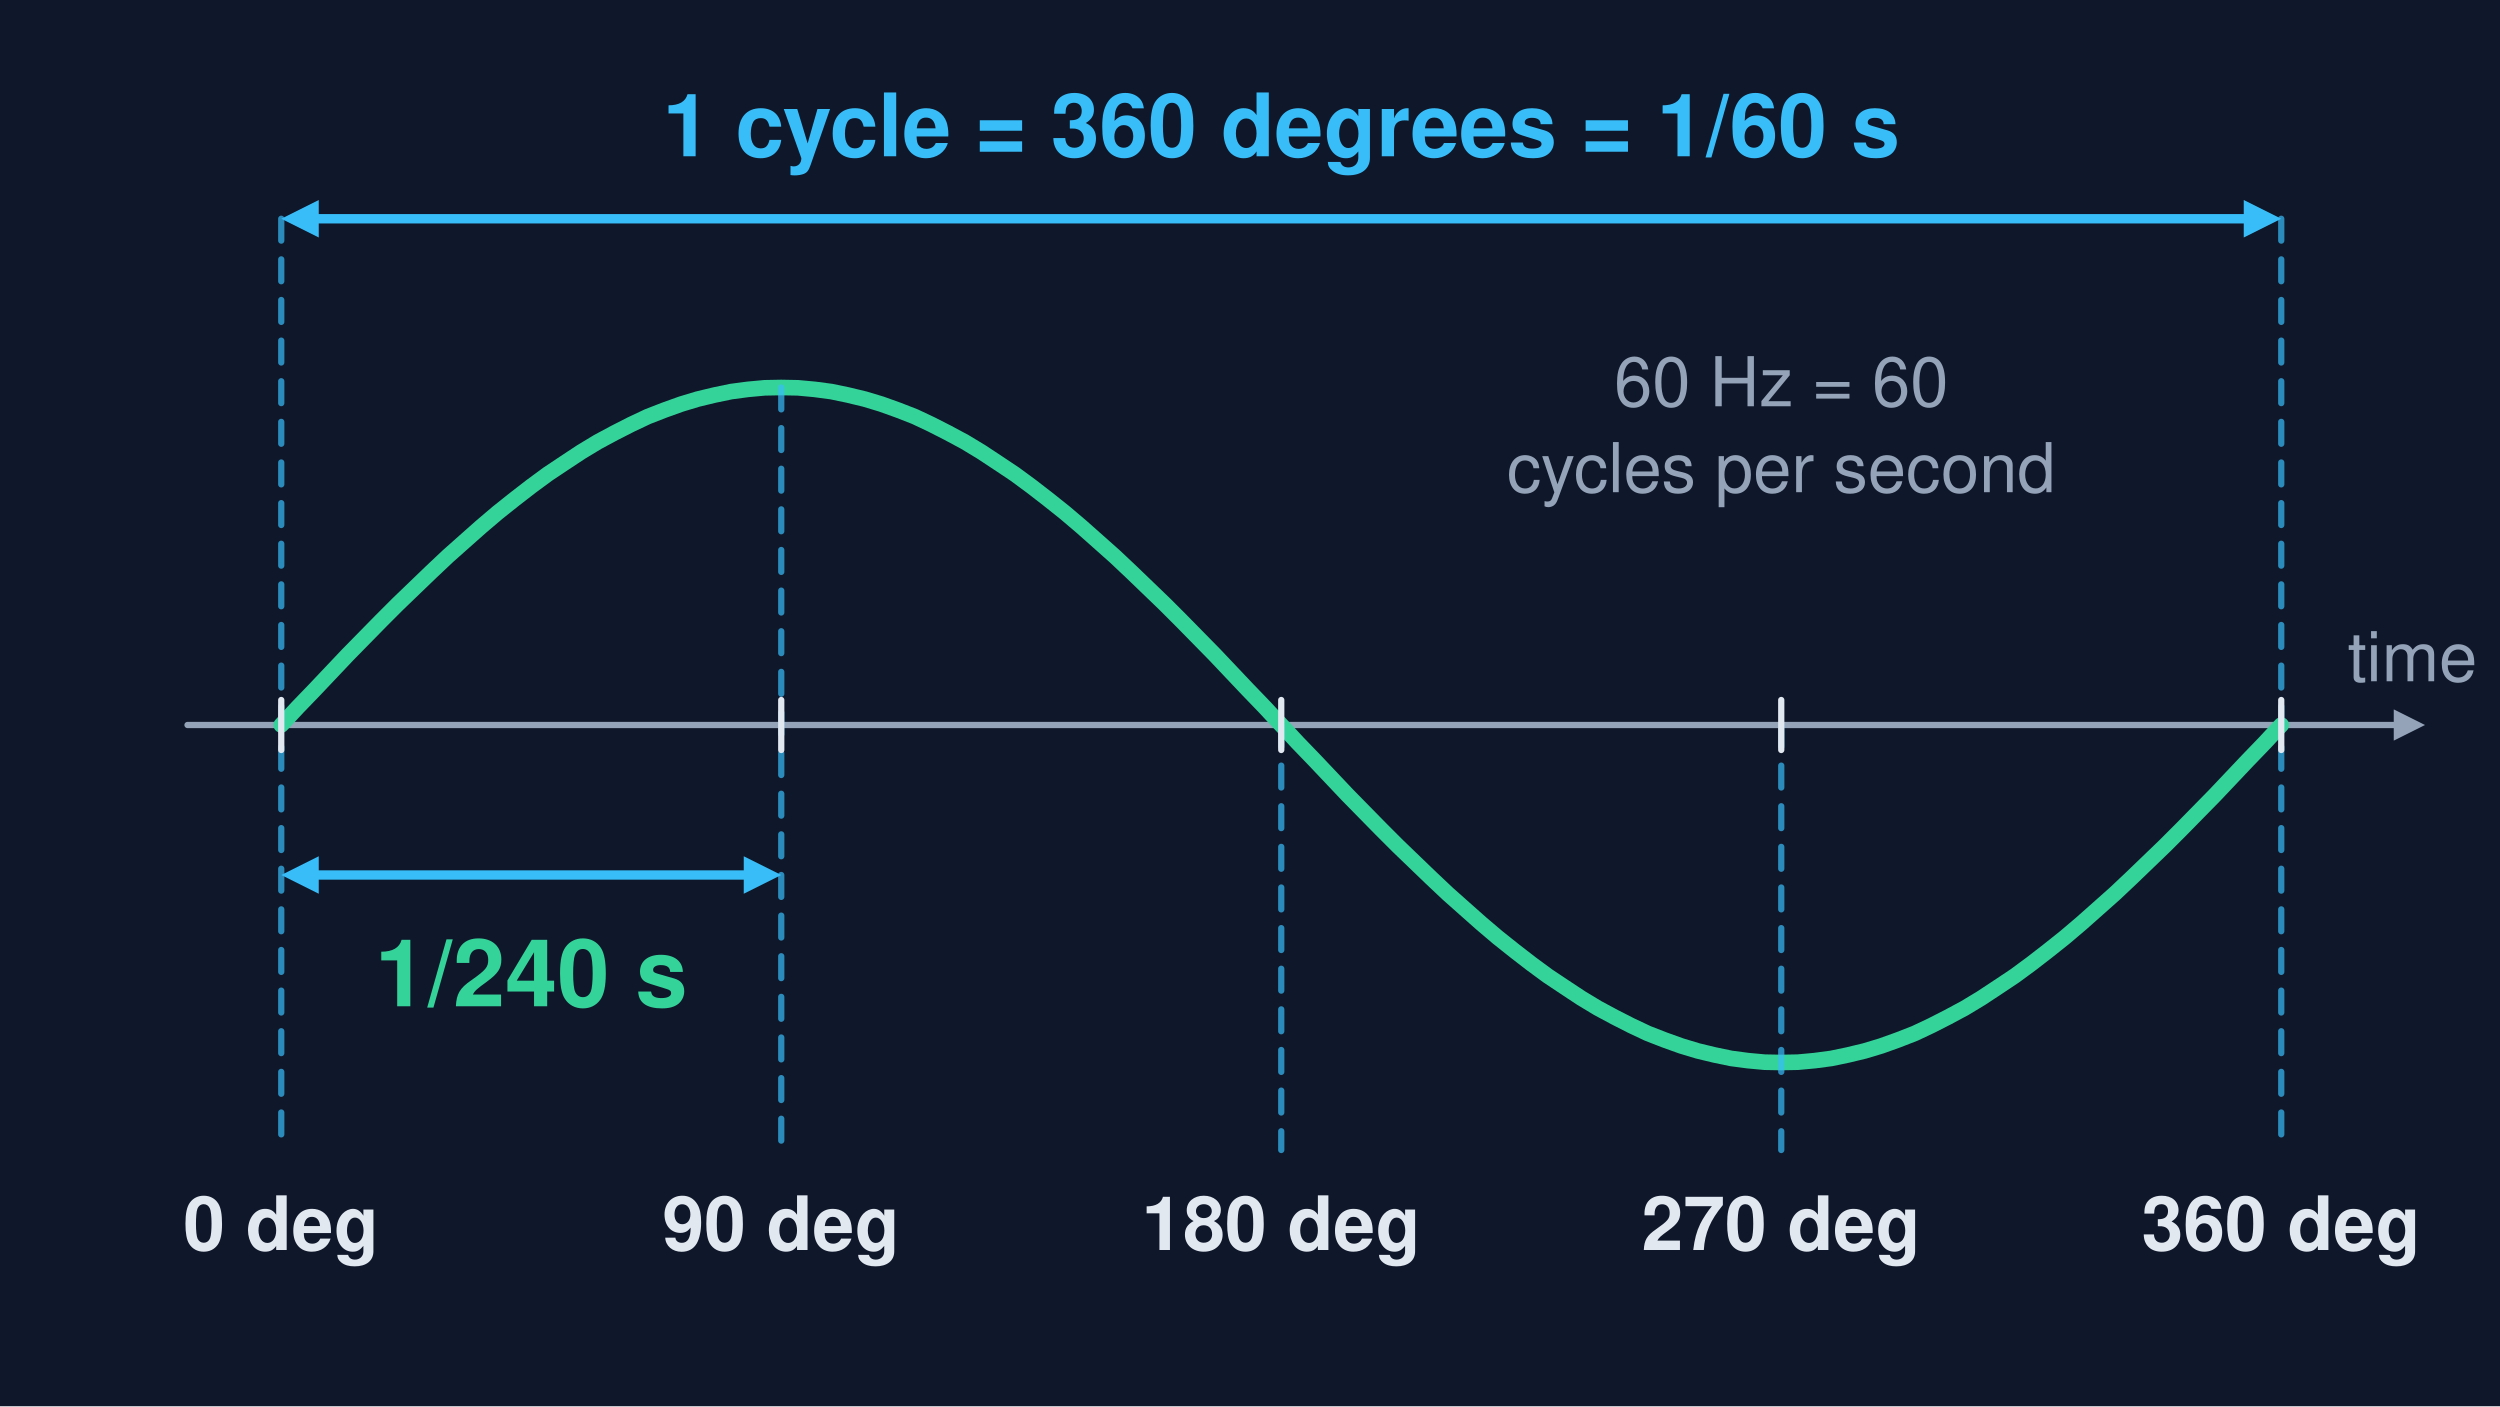
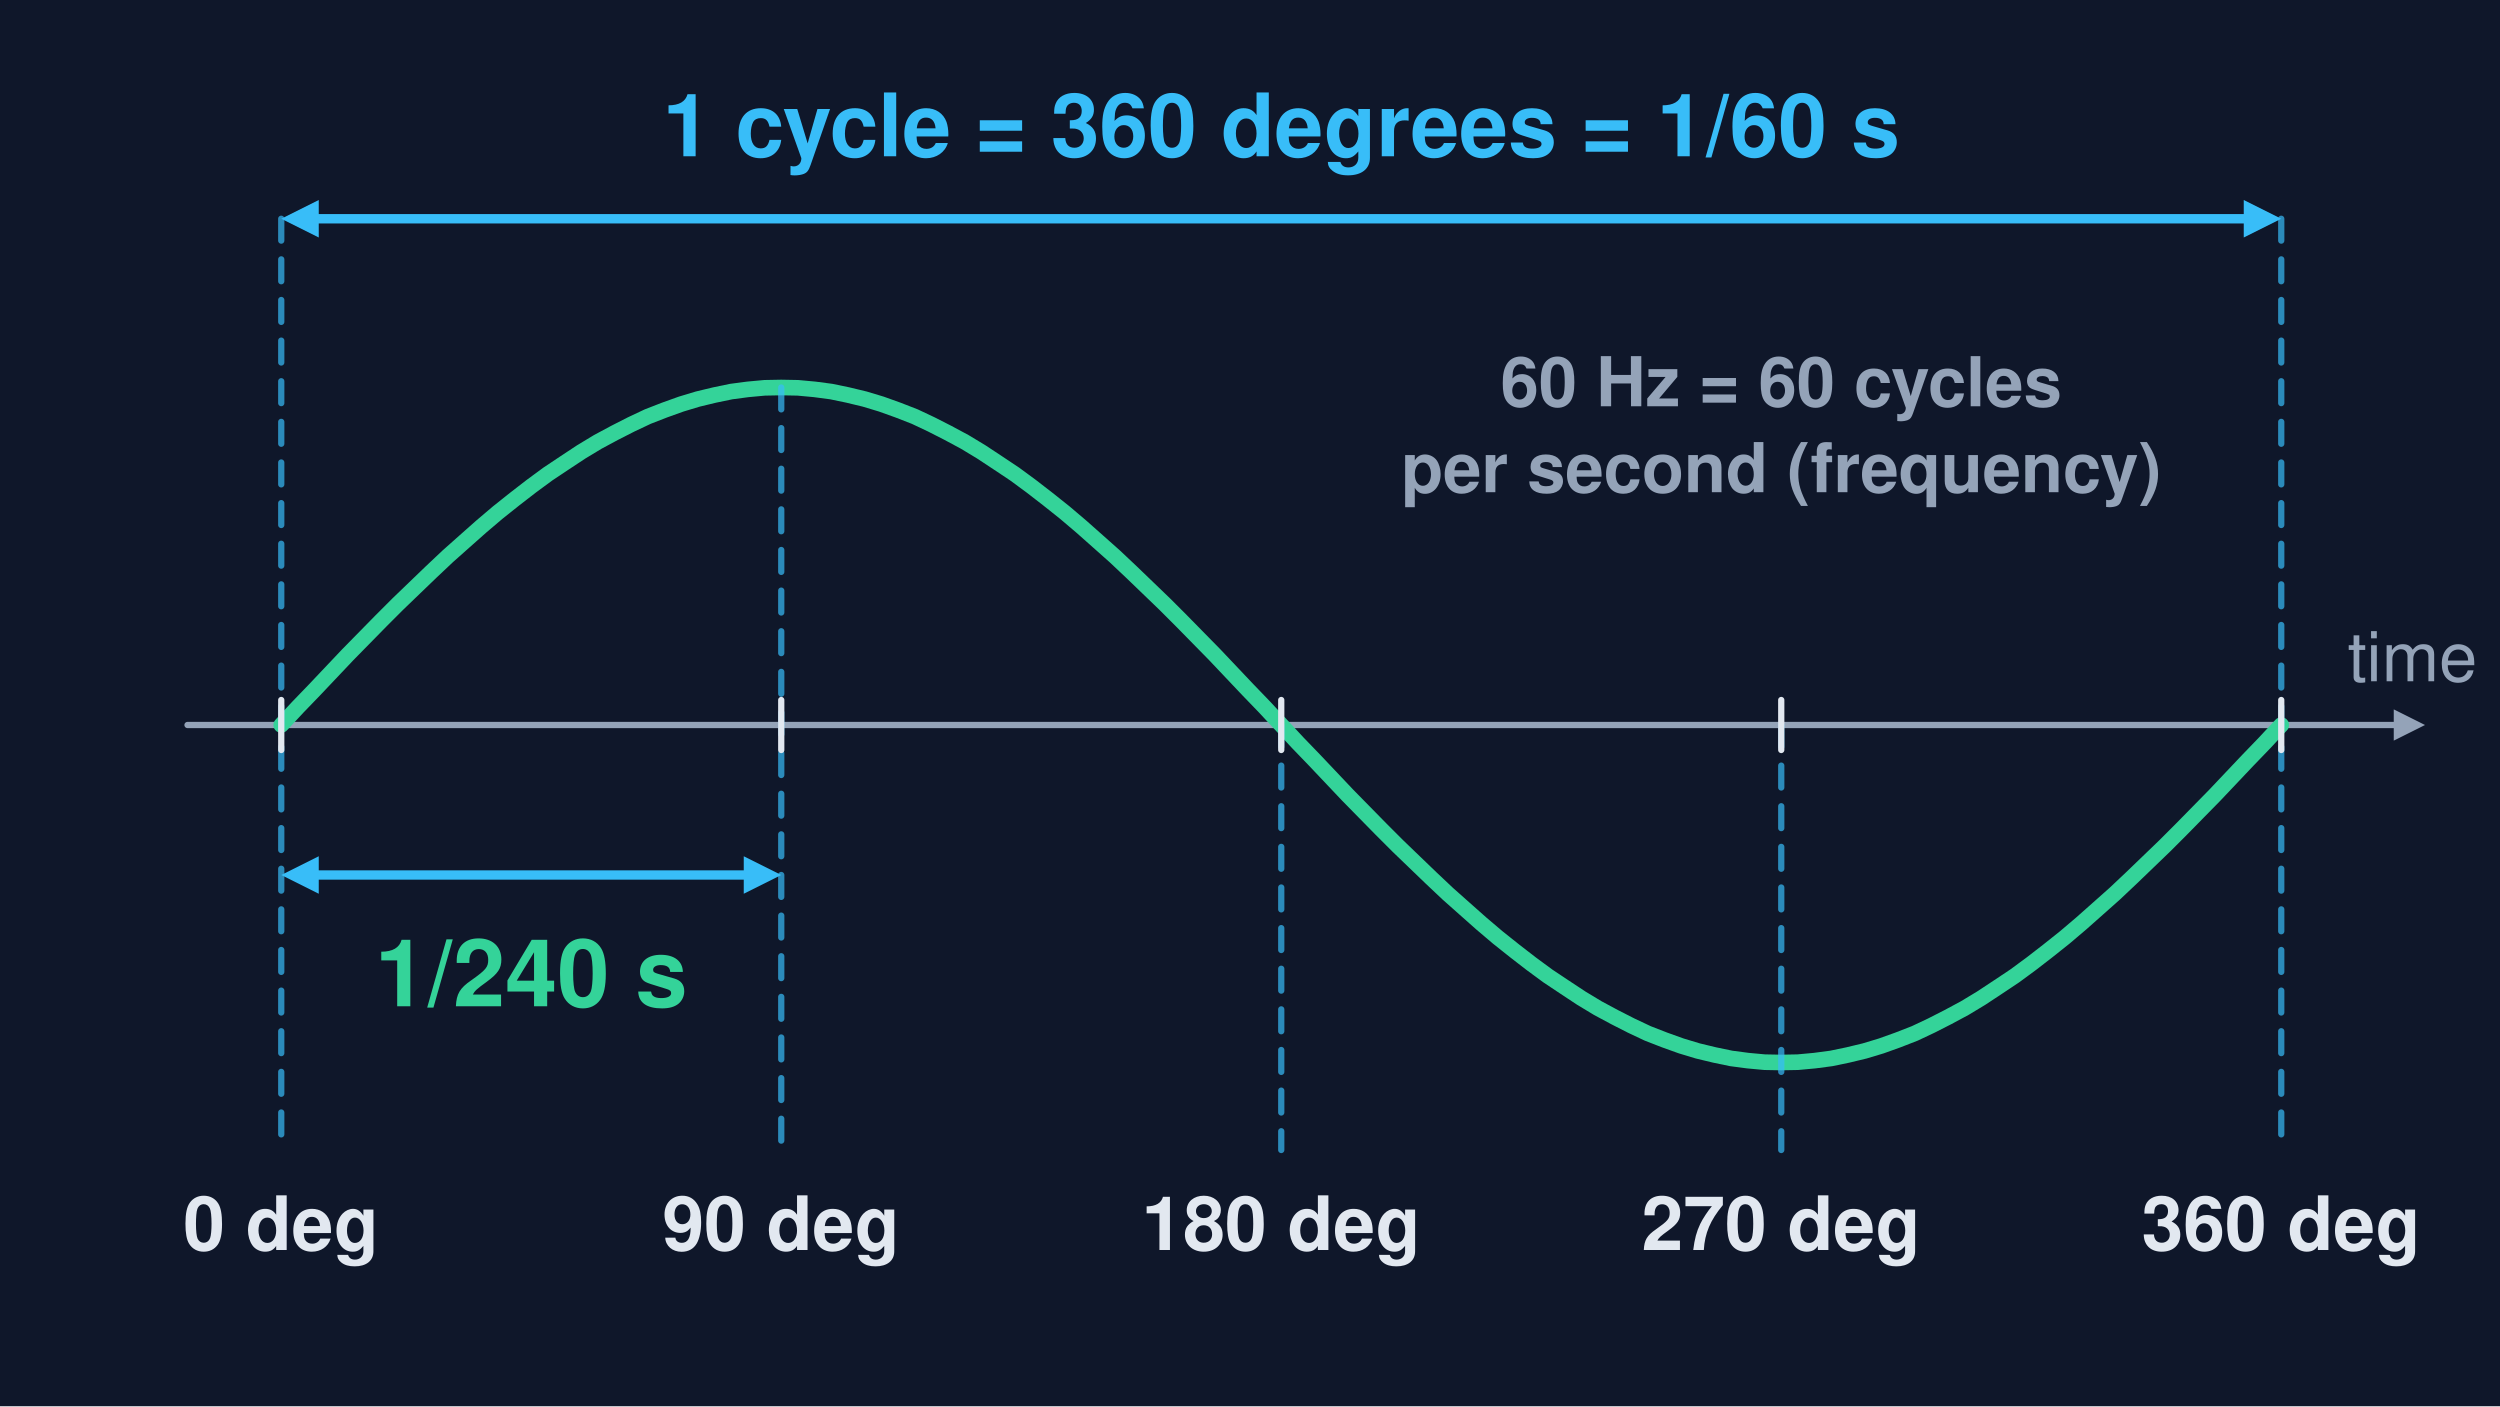
<svg xmlns="http://www.w3.org/2000/svg" width="800" height="450" viewBox="0 0 800 450">
  <rect x="0.0" y="0.0" width="800.0" height="450.0" rx="0" fill="#0f172a" fill-opacity="1.0" stroke="none" stroke-width="2" />
  <text x="410.0" y="50.0" font-family="Helvetica, Arial, sans-serif" font-size="28" font-weight="bold" fill="#38bdf8" text-anchor="middle">1 cycle = 360 degrees = 1/60 s</text>
  <line x1="96.0" y1="70.0" x2="724.0" y2="70.0" stroke="#38bdf8" stroke-width="3" stroke-linecap="round" stroke-opacity="1.0" />
  <polygon points="90.0,70.0 102.0,64.0 102.0,76.0" fill="#38bdf8" fill-opacity="1.0" stroke="none" stroke-width="2" />
  <polygon points="730.0,70.0 718.0,76.0 718.0,64.0" fill="#38bdf8" fill-opacity="1.0" stroke="none" stroke-width="2" />
  <line x1="60.0" y1="232.0" x2="770.0" y2="232.0" stroke="#94a3b8" stroke-width="2" stroke-linecap="round" stroke-opacity="1.0" />
  <polygon points="776.0,232.0 766.0,237.0 766.0,227.0" fill="#94a3b8" fill-opacity="1.0" stroke="none" stroke-width="2" />
  <text x="772.0" y="218.0" font-family="Helvetica, Arial, sans-serif" font-size="22" fill="#94a3b8" text-anchor="middle">time</text>
  <polyline points="90.0,232.0 95.3,226.3 100.7,220.7 106.0,215.1 111.3,209.5 116.7,204.0 122.0,198.6 127.3,193.3 132.7,188.1 138.0,183.0 143.3,178.0 148.7,173.2 154.0,168.5 159.3,164.0 164.7,159.7 170.0,155.6 175.3,151.7 180.7,148.1 186.0,144.6 191.3,141.4 196.7,138.5 202.0,135.8 207.3,133.3 212.7,131.2 218.0,129.3 223.3,127.7 228.7,126.4 234.0,125.3 239.3,124.6 244.7,124.1 250.0,124.0 255.3,124.1 260.7,124.6 266.0,125.3 271.3,126.4 276.7,127.7 282.0,129.3 287.3,131.2 292.7,133.3 298.0,135.8 303.3,138.5 308.7,141.4 314.0,144.6 319.3,148.1 324.7,151.7 330.0,155.6 335.3,159.7 340.7,164.0 346.0,168.5 351.3,173.2 356.7,178.0 362.0,183.0 367.3,188.1 372.7,193.3 378.0,198.6 383.3,204.0 388.7,209.5 394.0,215.1 399.3,220.7 404.7,226.3 410.0,232.0 415.3,237.7 420.7,243.3 426.0,248.9 431.3,254.5 436.7,260.0 442.0,265.4 447.3,270.7 452.7,275.9 458.0,281.0 463.3,286.0 468.7,290.8 474.0,295.5 479.3,300.0 484.7,304.3 490.0,308.4 495.3,312.3 500.7,315.9 506.0,319.4 511.3,322.6 516.7,325.5 522.0,328.2 527.3,330.7 532.7,332.8 538.0,334.7 543.3,336.3 548.7,337.6 554.0,338.7 559.3,339.4 564.7,339.9 570.0,340.0 575.3,339.9 580.7,339.4 586.0,338.7 591.3,337.6 596.7,336.3 602.0,334.7 607.3,332.8 612.7,330.7 618.0,328.2 623.3,325.5 628.7,322.6 634.0,319.4 639.3,315.9 644.7,312.3 650.0,308.4 655.3,304.3 660.7,300.0 666.0,295.5 671.3,290.8 676.7,286.0 682.0,281.0 687.3,275.9 692.7,270.7 698.0,265.4 703.3,260.0 708.7,254.5 714.0,248.9 719.3,243.3 724.7,237.7 730.0,232.0" fill="none" stroke="#34d399" stroke-width="5" stroke-linecap="round" stroke-linejoin="round" />
  <line x1="90.0" y1="70.0" x2="90.0" y2="77.0" stroke="#38bdf8" stroke-width="2" stroke-linecap="round" stroke-opacity="0.7" />
  <line x1="90.0" y1="83.0" x2="90.0" y2="90.0" stroke="#38bdf8" stroke-width="2" stroke-linecap="round" stroke-opacity="0.7" />
  <line x1="90.0" y1="96.0" x2="90.0" y2="103.0" stroke="#38bdf8" stroke-width="2" stroke-linecap="round" stroke-opacity="0.7" />
  <line x1="90.0" y1="109.0" x2="90.0" y2="116.0" stroke="#38bdf8" stroke-width="2" stroke-linecap="round" stroke-opacity="0.7" />
  <line x1="90.0" y1="122.0" x2="90.0" y2="129.0" stroke="#38bdf8" stroke-width="2" stroke-linecap="round" stroke-opacity="0.7" />
  <line x1="90.0" y1="135.0" x2="90.0" y2="142.0" stroke="#38bdf8" stroke-width="2" stroke-linecap="round" stroke-opacity="0.7" />
  <line x1="90.0" y1="148.0" x2="90.0" y2="155.0" stroke="#38bdf8" stroke-width="2" stroke-linecap="round" stroke-opacity="0.7" />
  <line x1="90.0" y1="161.0" x2="90.0" y2="168.0" stroke="#38bdf8" stroke-width="2" stroke-linecap="round" stroke-opacity="0.7" />
  <line x1="90.0" y1="174.0" x2="90.0" y2="181.0" stroke="#38bdf8" stroke-width="2" stroke-linecap="round" stroke-opacity="0.7" />
  <line x1="90.0" y1="187.0" x2="90.0" y2="194.0" stroke="#38bdf8" stroke-width="2" stroke-linecap="round" stroke-opacity="0.7" />
  <line x1="90.0" y1="200.0" x2="90.0" y2="207.0" stroke="#38bdf8" stroke-width="2" stroke-linecap="round" stroke-opacity="0.7" />
  <line x1="90.0" y1="213.0" x2="90.0" y2="220.0" stroke="#38bdf8" stroke-width="2" stroke-linecap="round" stroke-opacity="0.7" />
  <line x1="90.0" y1="226.0" x2="90.0" y2="233.0" stroke="#38bdf8" stroke-width="2" stroke-linecap="round" stroke-opacity="0.7" />
  <line x1="90.0" y1="239.0" x2="90.0" y2="246.0" stroke="#38bdf8" stroke-width="2" stroke-linecap="round" stroke-opacity="0.7" />
  <line x1="90.0" y1="252.0" x2="90.0" y2="259.0" stroke="#38bdf8" stroke-width="2" stroke-linecap="round" stroke-opacity="0.7" />
  <line x1="90.0" y1="265.0" x2="90.0" y2="272.0" stroke="#38bdf8" stroke-width="2" stroke-linecap="round" stroke-opacity="0.7" />
  <line x1="90.0" y1="278.0" x2="90.0" y2="285.0" stroke="#38bdf8" stroke-width="2" stroke-linecap="round" stroke-opacity="0.7" />
  <line x1="90.0" y1="291.0" x2="90.0" y2="298.0" stroke="#38bdf8" stroke-width="2" stroke-linecap="round" stroke-opacity="0.7" />
  <line x1="90.0" y1="304.0" x2="90.0" y2="311.0" stroke="#38bdf8" stroke-width="2" stroke-linecap="round" stroke-opacity="0.7" />
  <line x1="90.0" y1="317.0" x2="90.0" y2="324.0" stroke="#38bdf8" stroke-width="2" stroke-linecap="round" stroke-opacity="0.7" />
  <line x1="90.0" y1="330.0" x2="90.0" y2="337.0" stroke="#38bdf8" stroke-width="2" stroke-linecap="round" stroke-opacity="0.7" />
  <line x1="90.0" y1="343.0" x2="90.0" y2="350.0" stroke="#38bdf8" stroke-width="2" stroke-linecap="round" stroke-opacity="0.7" />
  <line x1="90.0" y1="356.0" x2="90.0" y2="363.0" stroke="#38bdf8" stroke-width="2" stroke-linecap="round" stroke-opacity="0.7" />
  <line x1="90.0" y1="224.0" x2="90.0" y2="240.0" stroke="#e2e8f0" stroke-width="2" stroke-linecap="round" stroke-opacity="1.0" />
  <text x="90.0" y="400.0" font-family="Helvetica, Arial, sans-serif" font-size="24" font-weight="bold" fill="#e2e8f0" text-anchor="middle">0 deg</text>
  <line x1="250.0" y1="124.0" x2="250.0" y2="131.0" stroke="#38bdf8" stroke-width="2" stroke-linecap="round" stroke-opacity="0.7" />
  <line x1="250.0" y1="137.0" x2="250.0" y2="144.0" stroke="#38bdf8" stroke-width="2" stroke-linecap="round" stroke-opacity="0.7" />
  <line x1="250.0" y1="150.0" x2="250.0" y2="157.0" stroke="#38bdf8" stroke-width="2" stroke-linecap="round" stroke-opacity="0.7" />
  <line x1="250.0" y1="163.0" x2="250.0" y2="170.0" stroke="#38bdf8" stroke-width="2" stroke-linecap="round" stroke-opacity="0.7" />
  <line x1="250.0" y1="176.0" x2="250.0" y2="183.0" stroke="#38bdf8" stroke-width="2" stroke-linecap="round" stroke-opacity="0.7" />
  <line x1="250.0" y1="189.0" x2="250.0" y2="196.0" stroke="#38bdf8" stroke-width="2" stroke-linecap="round" stroke-opacity="0.7" />
  <line x1="250.0" y1="202.0" x2="250.0" y2="209.0" stroke="#38bdf8" stroke-width="2" stroke-linecap="round" stroke-opacity="0.7" />
  <line x1="250.0" y1="215.0" x2="250.0" y2="222.0" stroke="#38bdf8" stroke-width="2" stroke-linecap="round" stroke-opacity="0.7" />
  <line x1="250.0" y1="228.0" x2="250.0" y2="235.0" stroke="#38bdf8" stroke-width="2" stroke-linecap="round" stroke-opacity="0.7" />
  <line x1="250.0" y1="241.0" x2="250.0" y2="248.0" stroke="#38bdf8" stroke-width="2" stroke-linecap="round" stroke-opacity="0.7" />
  <line x1="250.0" y1="254.0" x2="250.0" y2="261.0" stroke="#38bdf8" stroke-width="2" stroke-linecap="round" stroke-opacity="0.7" />
  <line x1="250.0" y1="267.0" x2="250.0" y2="274.0" stroke="#38bdf8" stroke-width="2" stroke-linecap="round" stroke-opacity="0.7" />
  <line x1="250.0" y1="280.0" x2="250.0" y2="287.0" stroke="#38bdf8" stroke-width="2" stroke-linecap="round" stroke-opacity="0.7" />
  <line x1="250.0" y1="293.0" x2="250.0" y2="300.0" stroke="#38bdf8" stroke-width="2" stroke-linecap="round" stroke-opacity="0.7" />
  <line x1="250.0" y1="306.0" x2="250.0" y2="313.0" stroke="#38bdf8" stroke-width="2" stroke-linecap="round" stroke-opacity="0.7" />
  <line x1="250.0" y1="319.0" x2="250.0" y2="326.0" stroke="#38bdf8" stroke-width="2" stroke-linecap="round" stroke-opacity="0.7" />
  <line x1="250.0" y1="332.0" x2="250.0" y2="339.0" stroke="#38bdf8" stroke-width="2" stroke-linecap="round" stroke-opacity="0.7" />
  <line x1="250.0" y1="345.0" x2="250.0" y2="352.0" stroke="#38bdf8" stroke-width="2" stroke-linecap="round" stroke-opacity="0.7" />
  <line x1="250.0" y1="358.0" x2="250.0" y2="365.0" stroke="#38bdf8" stroke-width="2" stroke-linecap="round" stroke-opacity="0.7" />
  <line x1="250.0" y1="224.0" x2="250.0" y2="240.0" stroke="#e2e8f0" stroke-width="2" stroke-linecap="round" stroke-opacity="1.0" />
  <text x="250.0" y="400.0" font-family="Helvetica, Arial, sans-serif" font-size="24" font-weight="bold" fill="#e2e8f0" text-anchor="middle">90 deg</text>
  <line x1="410.0" y1="232.0" x2="410.0" y2="239.0" stroke="#38bdf8" stroke-width="2" stroke-linecap="round" stroke-opacity="0.7" />
  <line x1="410.0" y1="245.0" x2="410.0" y2="252.0" stroke="#38bdf8" stroke-width="2" stroke-linecap="round" stroke-opacity="0.7" />
  <line x1="410.0" y1="258.0" x2="410.0" y2="265.0" stroke="#38bdf8" stroke-width="2" stroke-linecap="round" stroke-opacity="0.7" />
  <line x1="410.0" y1="271.0" x2="410.0" y2="278.0" stroke="#38bdf8" stroke-width="2" stroke-linecap="round" stroke-opacity="0.7" />
  <line x1="410.0" y1="284.0" x2="410.0" y2="291.0" stroke="#38bdf8" stroke-width="2" stroke-linecap="round" stroke-opacity="0.7" />
  <line x1="410.0" y1="297.0" x2="410.0" y2="304.0" stroke="#38bdf8" stroke-width="2" stroke-linecap="round" stroke-opacity="0.7" />
  <line x1="410.0" y1="310.0" x2="410.0" y2="317.0" stroke="#38bdf8" stroke-width="2" stroke-linecap="round" stroke-opacity="0.7" />
  <line x1="410.0" y1="323.0" x2="410.0" y2="330.0" stroke="#38bdf8" stroke-width="2" stroke-linecap="round" stroke-opacity="0.7" />
  <line x1="410.0" y1="336.0" x2="410.0" y2="343.0" stroke="#38bdf8" stroke-width="2" stroke-linecap="round" stroke-opacity="0.7" />
  <line x1="410.0" y1="349.0" x2="410.0" y2="356.0" stroke="#38bdf8" stroke-width="2" stroke-linecap="round" stroke-opacity="0.7" />
  <line x1="410.0" y1="362.0" x2="410.0" y2="368.0" stroke="#38bdf8" stroke-width="2" stroke-linecap="round" stroke-opacity="0.7" />
  <line x1="410.0" y1="224.0" x2="410.0" y2="240.0" stroke="#e2e8f0" stroke-width="2" stroke-linecap="round" stroke-opacity="1.0" />
  <text x="410.0" y="400.0" font-family="Helvetica, Arial, sans-serif" font-size="24" font-weight="bold" fill="#e2e8f0" text-anchor="middle">180 deg</text>
  <line x1="570.0" y1="232.0" x2="570.0" y2="239.0" stroke="#38bdf8" stroke-width="2" stroke-linecap="round" stroke-opacity="0.7" />
  <line x1="570.0" y1="245.0" x2="570.0" y2="252.0" stroke="#38bdf8" stroke-width="2" stroke-linecap="round" stroke-opacity="0.7" />
  <line x1="570.0" y1="258.0" x2="570.0" y2="265.0" stroke="#38bdf8" stroke-width="2" stroke-linecap="round" stroke-opacity="0.7" />
  <line x1="570.0" y1="271.0" x2="570.0" y2="278.0" stroke="#38bdf8" stroke-width="2" stroke-linecap="round" stroke-opacity="0.7" />
  <line x1="570.0" y1="284.0" x2="570.0" y2="291.0" stroke="#38bdf8" stroke-width="2" stroke-linecap="round" stroke-opacity="0.7" />
  <line x1="570.0" y1="297.0" x2="570.0" y2="304.0" stroke="#38bdf8" stroke-width="2" stroke-linecap="round" stroke-opacity="0.7" />
  <line x1="570.0" y1="310.0" x2="570.0" y2="317.0" stroke="#38bdf8" stroke-width="2" stroke-linecap="round" stroke-opacity="0.7" />
  <line x1="570.0" y1="323.0" x2="570.0" y2="330.0" stroke="#38bdf8" stroke-width="2" stroke-linecap="round" stroke-opacity="0.7" />
  <line x1="570.0" y1="336.0" x2="570.0" y2="343.0" stroke="#38bdf8" stroke-width="2" stroke-linecap="round" stroke-opacity="0.7" />
  <line x1="570.0" y1="349.0" x2="570.0" y2="356.0" stroke="#38bdf8" stroke-width="2" stroke-linecap="round" stroke-opacity="0.7" />
  <line x1="570.0" y1="362.0" x2="570.0" y2="368.0" stroke="#38bdf8" stroke-width="2" stroke-linecap="round" stroke-opacity="0.7" />
  <line x1="570.0" y1="224.0" x2="570.0" y2="240.0" stroke="#e2e8f0" stroke-width="2" stroke-linecap="round" stroke-opacity="1.0" />
  <text x="570.0" y="400.0" font-family="Helvetica, Arial, sans-serif" font-size="24" font-weight="bold" fill="#e2e8f0" text-anchor="middle">270 deg</text>
  <line x1="730.0" y1="70.0" x2="730.0" y2="77.0" stroke="#38bdf8" stroke-width="2" stroke-linecap="round" stroke-opacity="0.7" />
  <line x1="730.0" y1="83.0" x2="730.0" y2="90.0" stroke="#38bdf8" stroke-width="2" stroke-linecap="round" stroke-opacity="0.7" />
  <line x1="730.0" y1="96.0" x2="730.0" y2="103.0" stroke="#38bdf8" stroke-width="2" stroke-linecap="round" stroke-opacity="0.7" />
  <line x1="730.0" y1="109.0" x2="730.0" y2="116.0" stroke="#38bdf8" stroke-width="2" stroke-linecap="round" stroke-opacity="0.7" />
  <line x1="730.0" y1="122.0" x2="730.0" y2="129.0" stroke="#38bdf8" stroke-width="2" stroke-linecap="round" stroke-opacity="0.7" />
  <line x1="730.0" y1="135.0" x2="730.0" y2="142.0" stroke="#38bdf8" stroke-width="2" stroke-linecap="round" stroke-opacity="0.7" />
  <line x1="730.0" y1="148.0" x2="730.0" y2="155.0" stroke="#38bdf8" stroke-width="2" stroke-linecap="round" stroke-opacity="0.7" />
  <line x1="730.0" y1="161.0" x2="730.0" y2="168.0" stroke="#38bdf8" stroke-width="2" stroke-linecap="round" stroke-opacity="0.7" />
  <line x1="730.0" y1="174.0" x2="730.0" y2="181.0" stroke="#38bdf8" stroke-width="2" stroke-linecap="round" stroke-opacity="0.7" />
  <line x1="730.0" y1="187.0" x2="730.0" y2="194.0" stroke="#38bdf8" stroke-width="2" stroke-linecap="round" stroke-opacity="0.7" />
  <line x1="730.0" y1="200.0" x2="730.0" y2="207.0" stroke="#38bdf8" stroke-width="2" stroke-linecap="round" stroke-opacity="0.7" />
  <line x1="730.0" y1="213.0" x2="730.0" y2="220.0" stroke="#38bdf8" stroke-width="2" stroke-linecap="round" stroke-opacity="0.7" />
  <line x1="730.0" y1="226.0" x2="730.0" y2="233.0" stroke="#38bdf8" stroke-width="2" stroke-linecap="round" stroke-opacity="0.7" />
  <line x1="730.0" y1="239.0" x2="730.0" y2="246.0" stroke="#38bdf8" stroke-width="2" stroke-linecap="round" stroke-opacity="0.7" />
  <line x1="730.0" y1="252.0" x2="730.0" y2="259.0" stroke="#38bdf8" stroke-width="2" stroke-linecap="round" stroke-opacity="0.7" />
  <line x1="730.0" y1="265.0" x2="730.0" y2="272.0" stroke="#38bdf8" stroke-width="2" stroke-linecap="round" stroke-opacity="0.7" />
  <line x1="730.0" y1="278.0" x2="730.0" y2="285.0" stroke="#38bdf8" stroke-width="2" stroke-linecap="round" stroke-opacity="0.7" />
  <line x1="730.0" y1="291.0" x2="730.0" y2="298.0" stroke="#38bdf8" stroke-width="2" stroke-linecap="round" stroke-opacity="0.7" />
  <line x1="730.0" y1="304.0" x2="730.0" y2="311.0" stroke="#38bdf8" stroke-width="2" stroke-linecap="round" stroke-opacity="0.7" />
  <line x1="730.0" y1="317.0" x2="730.0" y2="324.0" stroke="#38bdf8" stroke-width="2" stroke-linecap="round" stroke-opacity="0.7" />
  <line x1="730.0" y1="330.0" x2="730.0" y2="337.0" stroke="#38bdf8" stroke-width="2" stroke-linecap="round" stroke-opacity="0.7" />
  <line x1="730.0" y1="343.0" x2="730.0" y2="350.0" stroke="#38bdf8" stroke-width="2" stroke-linecap="round" stroke-opacity="0.7" />
  <line x1="730.0" y1="356.0" x2="730.0" y2="363.0" stroke="#38bdf8" stroke-width="2" stroke-linecap="round" stroke-opacity="0.7" />
  <line x1="730.0" y1="224.0" x2="730.0" y2="240.0" stroke="#e2e8f0" stroke-width="2" stroke-linecap="round" stroke-opacity="1.0" />
  <text x="730.0" y="400.0" font-family="Helvetica, Arial, sans-serif" font-size="24" font-weight="bold" fill="#e2e8f0" text-anchor="middle">360 deg</text>
  <line x1="96.0" y1="280.0" x2="244.0" y2="280.0" stroke="#38bdf8" stroke-width="3" stroke-linecap="round" stroke-opacity="1.0" />
  <polygon points="90.0,280.0 102.0,274.0 102.0,286.0" fill="#38bdf8" fill-opacity="1.0" stroke="none" stroke-width="2" />
  <polygon points="250.0,280.0 238.0,286.0 238.0,274.0" fill="#38bdf8" fill-opacity="1.0" stroke="none" stroke-width="2" />
  <text x="170.0" y="322.0" font-family="Helvetica, Arial, sans-serif" font-size="30" font-weight="bold" fill="#34d399" text-anchor="middle">1/240 s</text>
-   <text x="570.0" y="130.0" font-family="Helvetica, Arial, sans-serif" font-size="22" fill="#94a3b8" text-anchor="middle">60 Hz = 60</text>
-   <text x="570.0" y="157.5" font-family="Helvetica, Arial, sans-serif" font-size="22" fill="#94a3b8" text-anchor="middle">cycles per second</text>
+   <text x="570.0" y="130.0" font-family="Helvetica, Arial, sans-serif" font-size="22" font-weight="bold" fill="#94a3b8" text-anchor="middle">60 Hz = 60 cycles</text>
+   <text x="570.0" y="157.5" font-family="Helvetica, Arial, sans-serif" font-size="22" font-weight="bold" fill="#94a3b8" text-anchor="middle">per second (frequency)</text>
</svg>
